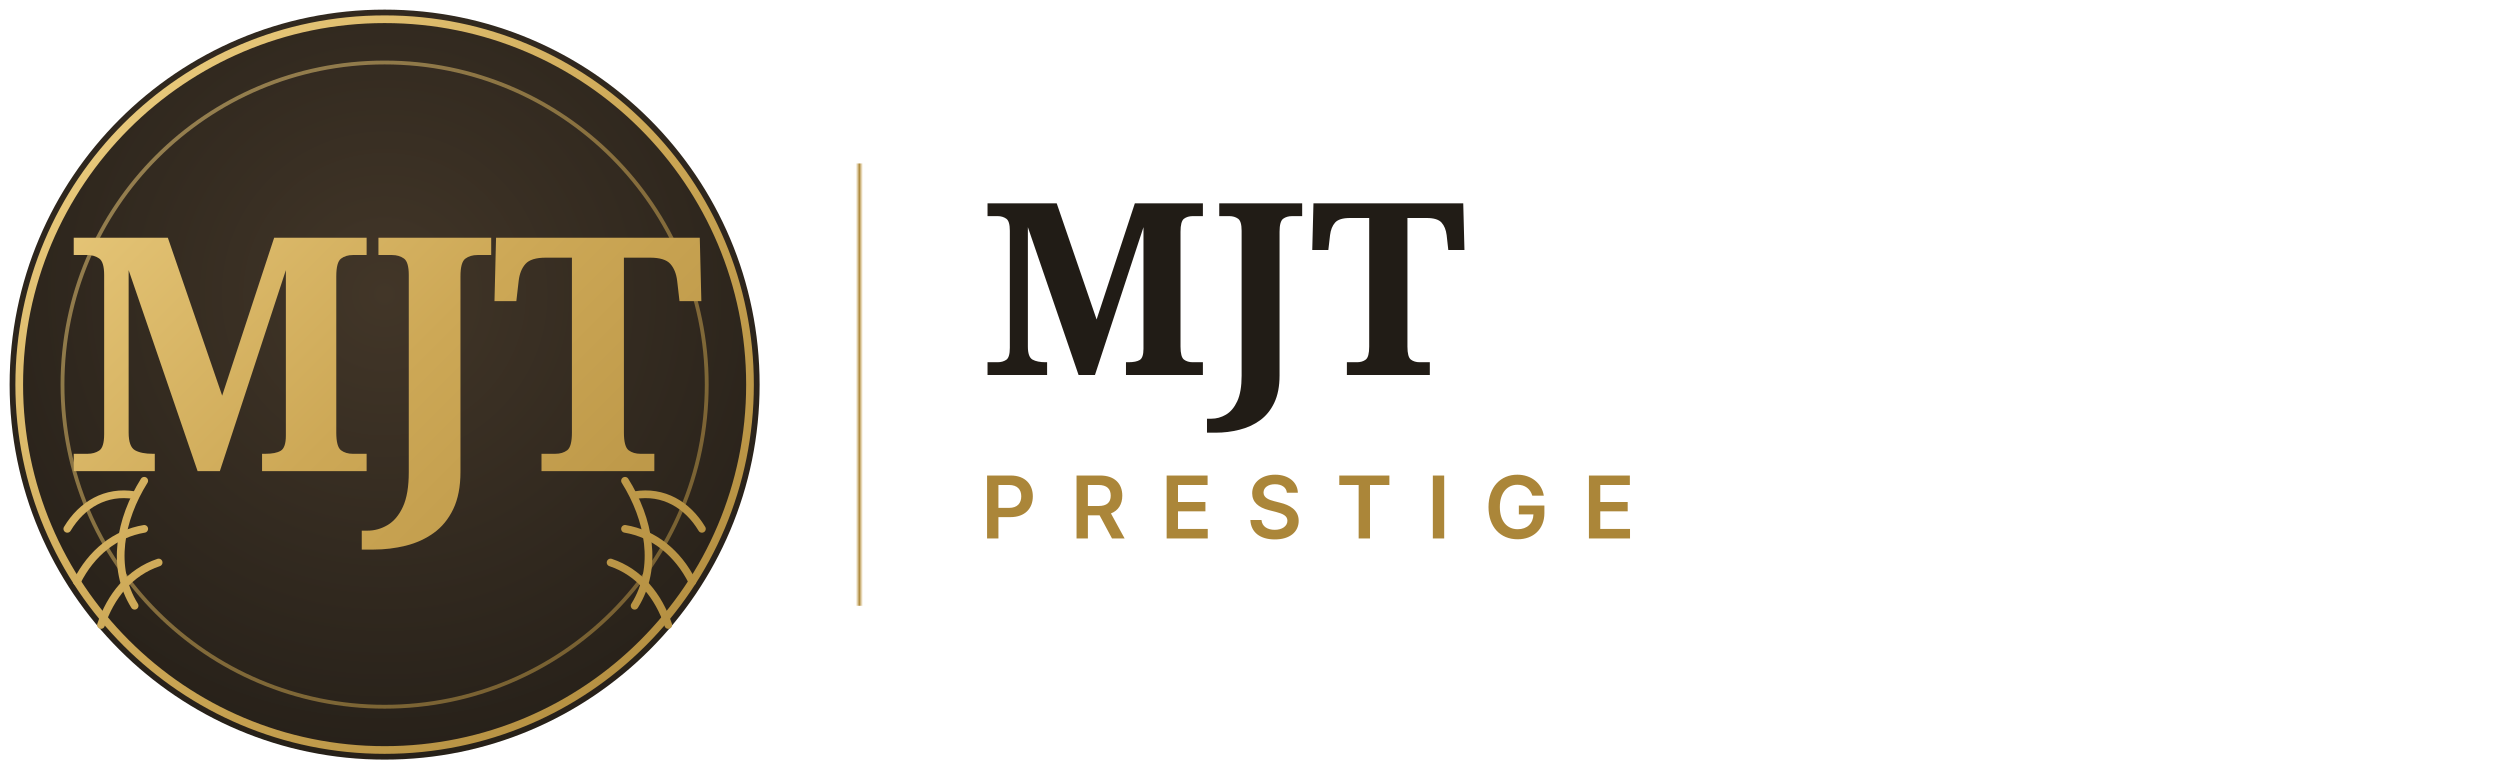
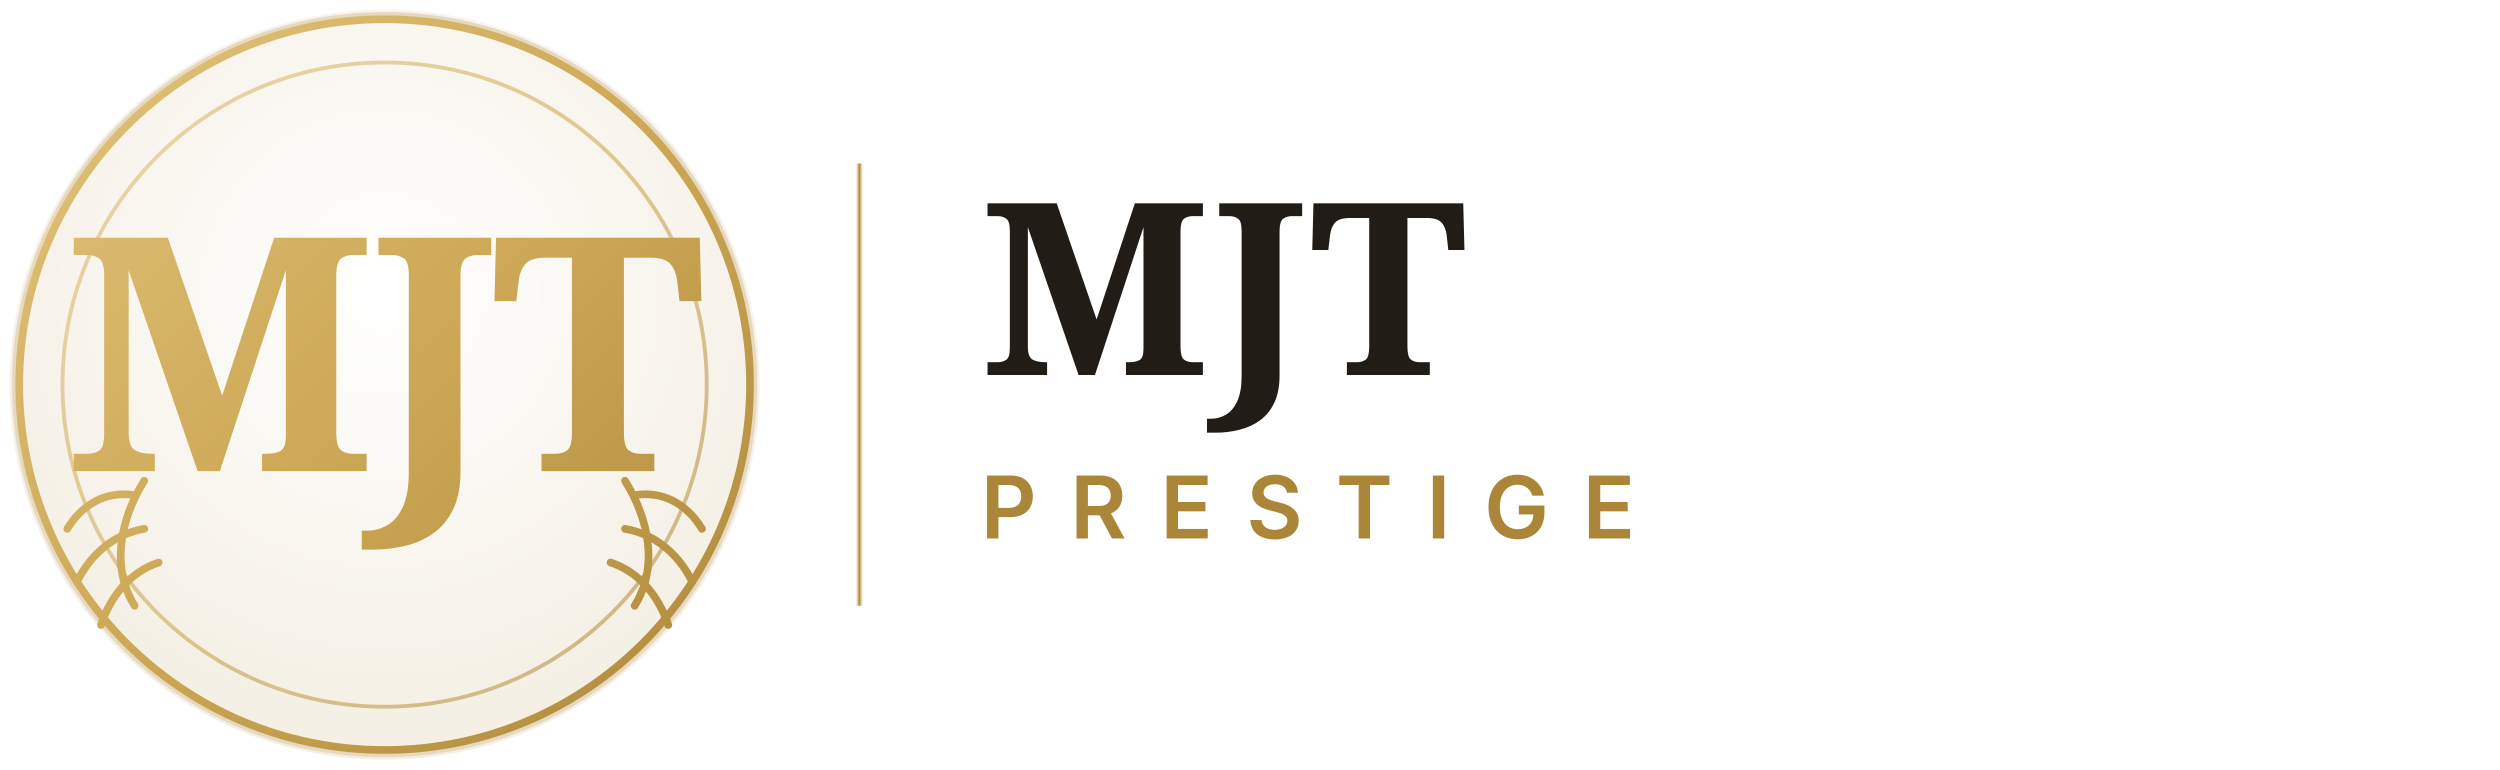
<svg xmlns="http://www.w3.org/2000/svg" viewBox="0 0 520 160" fill="none">
  <defs>
    <radialGradient id="bg" cx="50%" cy="38%" r="75%">
-       <stop offset="0%" stop-color="#423628" />
-       <stop offset="100%" stop-color="#211c16" />
+       <stop offset="0%" stop-color="#ffffff" />
+       <stop offset="100%" stop-color="#f2ebdd" />
    </radialGradient>
    <linearGradient id="gold" x1="0" y1="0" x2="160" y2="160" gradientUnits="userSpaceOnUse">
-       <stop offset="0%" stop-color="#f3d68a" />
+       <stop offset="0%" stop-color="#e3c67e" />
      <stop offset="50%" stop-color="#cda856" />
      <stop offset="100%" stop-color="#ab8639" />
    </linearGradient>
    <linearGradient id="goldSoft" x1="0" y1="0" x2="1" y2="0">
      <stop offset="0%" stop-color="#cda856" stop-opacity="0" />
      <stop offset="50%" stop-color="#ab8639" />
      <stop offset="100%" stop-color="#cda856" stop-opacity="0" />
    </linearGradient>
  </defs>
  <circle cx="80" cy="80" r="78" fill="url(#bg)" />
+   <circle cx="80" cy="80" r="77" fill="none" stroke="#e6d9c0" stroke-width="1" />
  <circle cx="80" cy="80" r="76" fill="none" stroke="url(#gold)" stroke-width="1.6" />
-   <circle cx="80" cy="80" r="67" fill="none" stroke="url(#gold)" stroke-width="0.8" opacity="0.55" />
+   <circle cx="80" cy="80" r="67" fill="none" stroke="url(#gold)" stroke-width="0.8" opacity="0.6" />
  <g fill="none" stroke="url(#gold)" stroke-width="1.6" stroke-linecap="round">
    <path d="M30 100 C25 108 23 118 28 126" />
    <path d="M28 103 C22 102 17 105 14 110" />
    <path d="M30 110 C24 111 19 115 16 121" />
    <path d="M33 117 C27 119 23 124 21 130" />
  </g>
  <g fill="none" stroke="url(#gold)" stroke-width="1.6" stroke-linecap="round">
    <path d="M130 100 C135 108 137 118 132 126" />
    <path d="M132 103 C138 102 143 105 146 110" />
    <path d="M130 110 C136 111 141 115 144 121" />
    <path d="M127 117 C133 119 137 124 139 130" />
  </g>
  <text x="80" y="98" text-anchor="middle" font-family="'Fraunces','Playfair Display',Georgia,serif" font-size="68" font-weight="600" fill="url(#gold)" letter-spacing="-1.5">MJT</text>
  <rect x="178" y="34" width="1.5" height="92" fill="url(#goldSoft)" />
  <text x="204" y="78" font-family="'Fraunces','Playfair Display',Georgia,serif" font-size="50" font-weight="600" fill="#211c16" letter-spacing="0.5">MJT</text>
  <text x="204" y="112" font-family="'Inter','Plus Jakarta Sans',sans-serif" font-size="18" font-weight="600" letter-spacing="7" fill="#ab8639">PRESTIGE</text>
</svg>
